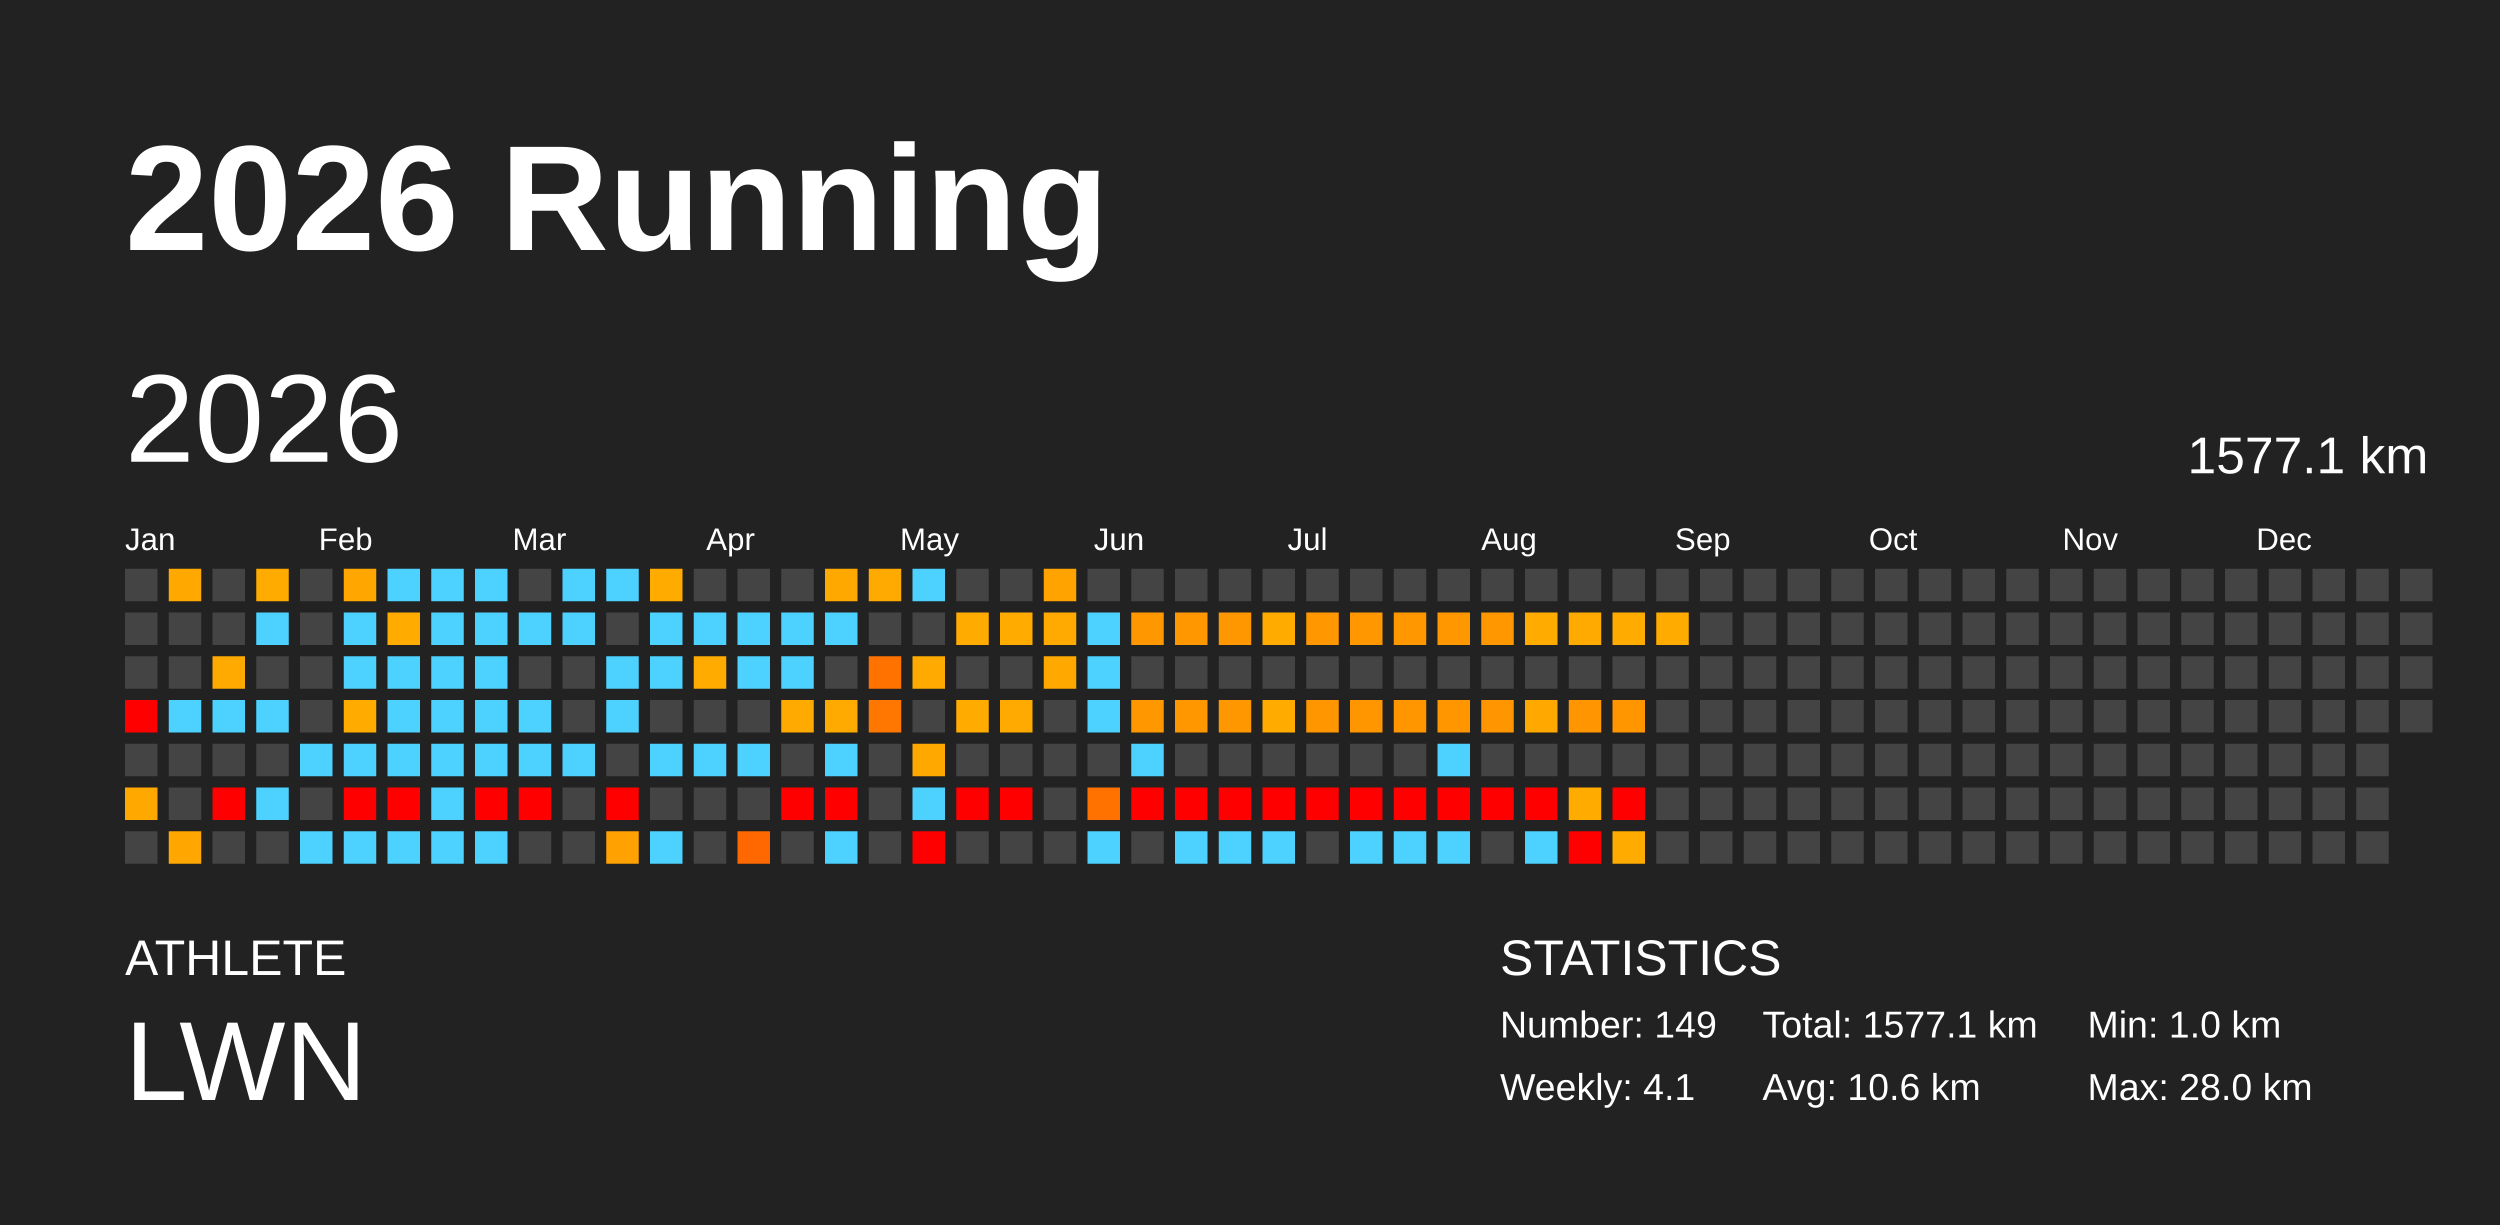
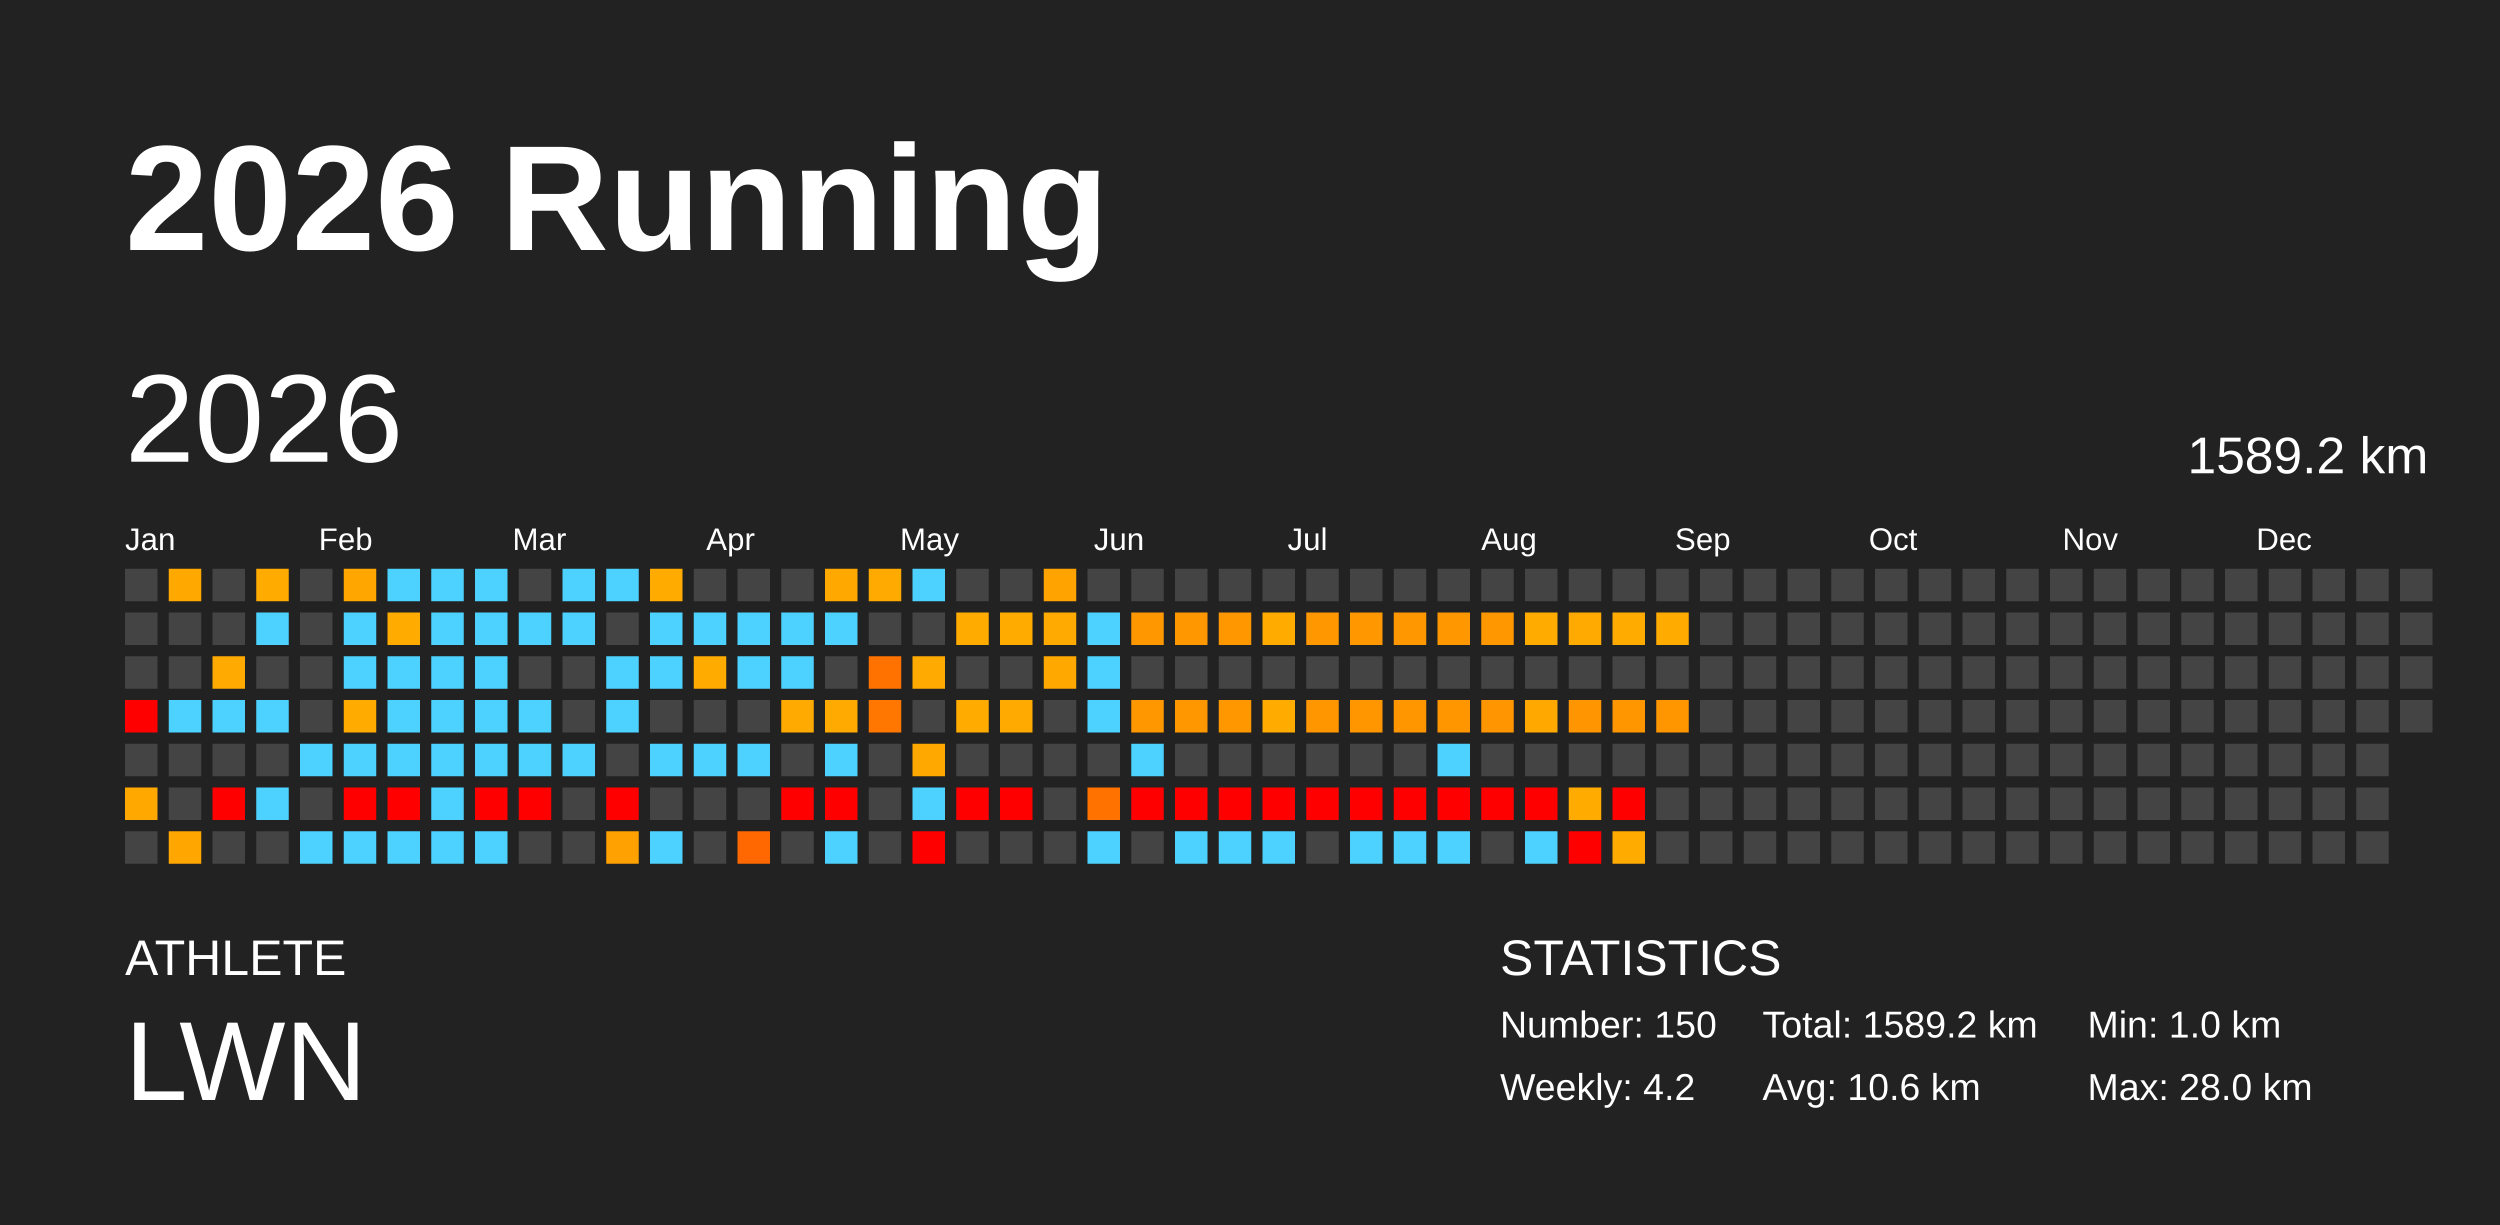
<svg xmlns="http://www.w3.org/2000/svg" baseProfile="full" height="98mm" version="1.1" viewBox="0,0,200,98" width="200mm">
  <defs />
  <rect fill="#222222" height="98" width="200" x="0" y="0" />
  <text fill="#FFFFFF" style="font-size:12px; font-family:Arial; font-weight:bold;" x="10" y="20">2026 Running</text>
  <text fill="#FFFFFF" style="font-size:4px; font-family:Arial" x="10" y="78">ATHLETE</text>
  <text fill="#FFFFFF" style="font-size:9px; font-family:Arial" x="10" y="88">LWN</text>
  <text fill="#FFFFFF" style="font-size:4px; font-family:Arial" x="120" y="78">STATISTICS</text>
-   <text fill="#FFFFFF" style="font-size:3px; font-family:Arial" x="120" y="83">Number: 149</text>
-   <text fill="#FFFFFF" style="font-size:3px; font-family:Arial" x="120" y="88">Weekly: 4.1</text>
-   <text fill="#FFFFFF" style="font-size:3px; font-family:Arial" x="141" y="83">Total: 1577.1 km</text>
+   <text fill="#FFFFFF" style="font-size:3px; font-family:Arial" x="120" y="83">Number: 150</text>
+   <text fill="#FFFFFF" style="font-size:3px; font-family:Arial" x="120" y="88">Weekly: 4.2</text>
+   <text fill="#FFFFFF" style="font-size:3px; font-family:Arial" x="141" y="83">Total: 1589.2 km</text>
  <text fill="#FFFFFF" style="font-size:3px; font-family:Arial" x="141" y="88">Avg: 10.6 km</text>
  <text fill="#FFFFFF" style="font-size:3px; font-family:Arial" x="167" y="83">Min: 1.0 km</text>
  <text fill="#FFFFFF" style="font-size:3px; font-family:Arial" x="167" y="88">Max: 28.0 km</text>
  <text dominant-baseline="hanging" fill="#FFFFFF" style="font-size:10.0px; font-family:Arial;" x="10" y="30">2026</text>
-   <text dominant-baseline="hanging" fill="#FFFFFF" style="font-size:4.125px; font-family:Arial;" x="175" y="35">1577.1 km</text>
+   <text dominant-baseline="hanging" fill="#FFFFFF" style="font-size:4.125px; font-family:Arial;" x="175" y="35">1589.2 km</text>
  <text fill="#FFFFFF" style="font-size:2.5px; font-family:Arial" x="10.0" y="44">Jan</text>
  <text fill="#FFFFFF" style="font-size:2.5px; font-family:Arial" x="25.5" y="44">Feb</text>
  <text fill="#FFFFFF" style="font-size:2.5px; font-family:Arial" x="41.0" y="44">Mar</text>
  <text fill="#FFFFFF" style="font-size:2.5px; font-family:Arial" x="56.5" y="44">Apr</text>
  <text fill="#FFFFFF" style="font-size:2.5px; font-family:Arial" x="72.0" y="44">May</text>
  <text fill="#FFFFFF" style="font-size:2.5px; font-family:Arial" x="87.5" y="44">Jun</text>
  <text fill="#FFFFFF" style="font-size:2.5px; font-family:Arial" x="103.0" y="44">Jul</text>
  <text fill="#FFFFFF" style="font-size:2.5px; font-family:Arial" x="118.5" y="44">Aug</text>
  <text fill="#FFFFFF" style="font-size:2.5px; font-family:Arial" x="134.0" y="44">Sep</text>
  <text fill="#FFFFFF" style="font-size:2.5px; font-family:Arial" x="149.5" y="44">Oct</text>
  <text fill="#FFFFFF" style="font-size:2.5px; font-family:Arial" x="165.0" y="44">Nov</text>
  <text fill="#FFFFFF" style="font-size:2.5px; font-family:Arial" x="180.5" y="44">Dec</text>
  <rect fill="#444444" height="2.6" width="2.6" x="10.0" y="45.5" />
  <rect fill="#444444" height="2.6" width="2.6" x="10.0" y="49.0" />
  <rect fill="#444444" height="2.6" width="2.6" x="10.0" y="52.5" />
  <rect fill="red" height="2.6" width="2.6" x="10.0" y="56.0" />
  <rect fill="#444444" height="2.6" width="2.6" x="10.0" y="59.5" />
  <rect fill="#ffa800" height="2.6" width="2.6" x="10.0" y="63.0" />
  <rect fill="#444444" height="2.6" width="2.6" x="10.0" y="66.5" />
  <rect fill="#ffa800" height="2.6" width="2.6" x="13.5" y="45.5" />
  <rect fill="#444444" height="2.6" width="2.6" x="13.5" y="49.0" />
  <rect fill="#444444" height="2.6" width="2.6" x="13.5" y="52.5" />
  <rect fill="#4dd2ff" height="2.6" width="2.6" x="13.5" y="56.0" />
  <rect fill="#444444" height="2.6" width="2.6" x="13.5" y="59.5" />
  <rect fill="#444444" height="2.6" width="2.6" x="13.5" y="63.0" />
  <rect fill="#ffa600" height="2.6" width="2.6" x="13.5" y="66.5" />
  <rect fill="#444444" height="2.6" width="2.6" x="17.0" y="45.5" />
  <rect fill="#444444" height="2.6" width="2.6" x="17.0" y="49.0" />
  <rect fill="#ffaa00" height="2.6" width="2.6" x="17.0" y="52.5" />
  <rect fill="#4dd2ff" height="2.6" width="2.6" x="17.0" y="56.0" />
  <rect fill="#444444" height="2.6" width="2.6" x="17.0" y="59.5" />
  <rect fill="red" height="2.6" width="2.6" x="17.0" y="63.0" />
  <rect fill="#444444" height="2.6" width="2.6" x="17.0" y="66.5" />
  <rect fill="#ffab00" height="2.6" width="2.6" x="20.5" y="45.5" />
  <rect fill="#4dd2ff" height="2.6" width="2.6" x="20.5" y="49.0" />
  <rect fill="#444444" height="2.6" width="2.6" x="20.5" y="52.5" />
  <rect fill="#4dd2ff" height="2.6" width="2.6" x="20.5" y="56.0" />
  <rect fill="#444444" height="2.6" width="2.6" x="20.5" y="59.5" />
  <rect fill="#4dd2ff" height="2.6" width="2.6" x="20.5" y="63.0" />
  <rect fill="#444444" height="2.6" width="2.6" x="20.5" y="66.5" />
  <rect fill="#444444" height="2.6" width="2.6" x="24.0" y="45.5" />
  <rect fill="#444444" height="2.6" width="2.6" x="24.0" y="49.0" />
  <rect fill="#444444" height="2.6" width="2.6" x="24.0" y="52.5" />
  <rect fill="#444444" height="2.6" width="2.6" x="24.0" y="56.0" />
  <rect fill="#4dd2ff" height="2.6" width="2.6" x="24.0" y="59.5" />
  <rect fill="#444444" height="2.6" width="2.6" x="24.0" y="63.0" />
  <rect fill="#4dd2ff" height="2.6" width="2.6" x="24.0" y="66.5" />
  <rect fill="#ffa600" height="2.6" width="2.6" x="27.5" y="45.5" />
  <rect fill="#4dd2ff" height="2.6" width="2.6" x="27.5" y="49.0" />
  <rect fill="#4dd2ff" height="2.6" width="2.6" x="27.5" y="52.5" />
  <rect fill="#ffab00" height="2.6" width="2.6" x="27.5" y="56.0" />
  <rect fill="#4dd2ff" height="2.6" width="2.6" x="27.5" y="59.5" />
  <rect fill="red" height="2.6" width="2.6" x="27.5" y="63.0" />
  <rect fill="#4dd2ff" height="2.6" width="2.6" x="27.5" y="66.5" />
  <rect fill="#4dd2ff" height="2.6" width="2.6" x="31.0" y="45.5" />
  <rect fill="#ffab00" height="2.6" width="2.6" x="31.0" y="49.0" />
  <rect fill="#4dd2ff" height="2.6" width="2.6" x="31.0" y="52.5" />
  <rect fill="#4dd2ff" height="2.6" width="2.6" x="31.0" y="56.0" />
  <rect fill="#4dd2ff" height="2.6" width="2.6" x="31.0" y="59.5" />
  <rect fill="red" height="2.6" width="2.6" x="31.0" y="63.0" />
  <rect fill="#4dd2ff" height="2.6" width="2.6" x="31.0" y="66.5" />
  <rect fill="#4dd2ff" height="2.6" width="2.6" x="34.5" y="45.5" />
  <rect fill="#4dd2ff" height="2.6" width="2.6" x="34.5" y="49.0" />
  <rect fill="#4dd2ff" height="2.6" width="2.6" x="34.5" y="52.5" />
  <rect fill="#4dd2ff" height="2.6" width="2.6" x="34.5" y="56.0" />
  <rect fill="#4dd2ff" height="2.6" width="2.6" x="34.5" y="59.5" />
  <rect fill="#4dd2ff" height="2.6" width="2.6" x="34.5" y="63.0" />
  <rect fill="#4dd2ff" height="2.6" width="2.6" x="34.5" y="66.5" />
  <rect fill="#4dd2ff" height="2.6" width="2.6" x="38.0" y="45.5" />
  <rect fill="#4dd2ff" height="2.6" width="2.6" x="38.0" y="49.0" />
  <rect fill="#4dd2ff" height="2.6" width="2.6" x="38.0" y="52.5" />
  <rect fill="#4dd2ff" height="2.6" width="2.6" x="38.0" y="56.0" />
  <rect fill="#4dd2ff" height="2.6" width="2.6" x="38.0" y="59.5" />
  <rect fill="red" height="2.6" width="2.6" x="38.0" y="63.0" />
  <rect fill="#4dd2ff" height="2.6" width="2.6" x="38.0" y="66.5" />
  <rect fill="#444444" height="2.6" width="2.6" x="41.5" y="45.5" />
  <rect fill="#4dd2ff" height="2.6" width="2.6" x="41.5" y="49.0" />
  <rect fill="#444444" height="2.6" width="2.6" x="41.5" y="52.5" />
  <rect fill="#4dd2ff" height="2.6" width="2.6" x="41.5" y="56.0" />
  <rect fill="#4dd2ff" height="2.6" width="2.6" x="41.5" y="59.5" />
  <rect fill="red" height="2.6" width="2.6" x="41.5" y="63.0" />
  <rect fill="#444444" height="2.6" width="2.6" x="41.5" y="66.5" />
  <rect fill="#4dd2ff" height="2.6" width="2.6" x="45.0" y="45.5" />
  <rect fill="#4dd2ff" height="2.6" width="2.6" x="45.0" y="49.0" />
  <rect fill="#444444" height="2.6" width="2.6" x="45.0" y="52.5" />
  <rect fill="#444444" height="2.6" width="2.6" x="45.0" y="56.0" />
  <rect fill="#4dd2ff" height="2.6" width="2.6" x="45.0" y="59.5" />
  <rect fill="#444444" height="2.6" width="2.6" x="45.0" y="63.0" />
  <rect fill="#444444" height="2.6" width="2.6" x="45.0" y="66.5" />
  <rect fill="#4dd2ff" height="2.6" width="2.6" x="48.5" y="45.5" />
  <rect fill="#444444" height="2.6" width="2.6" x="48.5" y="49.0" />
  <rect fill="#4dd2ff" height="2.6" width="2.6" x="48.5" y="52.5" />
  <rect fill="#4dd2ff" height="2.6" width="2.6" x="48.5" y="56.0" />
  <rect fill="#444444" height="2.6" width="2.6" x="48.5" y="59.5" />
  <rect fill="red" height="2.6" width="2.6" x="48.5" y="63.0" />
  <rect fill="#ffa100" height="2.6" width="2.6" x="48.5" y="66.5" />
  <rect fill="#ffab00" height="2.6" width="2.6" x="52.0" y="45.5" />
  <rect fill="#4dd2ff" height="2.6" width="2.6" x="52.0" y="49.0" />
  <rect fill="#4dd2ff" height="2.6" width="2.6" x="52.0" y="52.5" />
  <rect fill="#444444" height="2.6" width="2.6" x="52.0" y="56.0" />
  <rect fill="#4dd2ff" height="2.6" width="2.6" x="52.0" y="59.5" />
  <rect fill="#444444" height="2.6" width="2.6" x="52.0" y="63.0" />
  <rect fill="#4dd2ff" height="2.6" width="2.6" x="52.0" y="66.5" />
  <rect fill="#444444" height="2.6" width="2.6" x="55.5" y="45.5" />
  <rect fill="#4dd2ff" height="2.6" width="2.6" x="55.5" y="49.0" />
  <rect fill="#ffab00" height="2.6" width="2.6" x="55.5" y="52.5" />
  <rect fill="#444444" height="2.6" width="2.6" x="55.5" y="56.0" />
  <rect fill="#4dd2ff" height="2.6" width="2.6" x="55.5" y="59.5" />
  <rect fill="#444444" height="2.6" width="2.6" x="55.5" y="63.0" />
  <rect fill="#444444" height="2.6" width="2.6" x="55.5" y="66.5" />
  <rect fill="#444444" height="2.6" width="2.6" x="59.0" y="45.5" />
  <rect fill="#4dd2ff" height="2.6" width="2.6" x="59.0" y="49.0" />
  <rect fill="#4dd2ff" height="2.6" width="2.6" x="59.0" y="52.5" />
  <rect fill="#444444" height="2.6" width="2.6" x="59.0" y="56.0" />
  <rect fill="#4dd2ff" height="2.6" width="2.6" x="59.0" y="59.5" />
  <rect fill="#444444" height="2.6" width="2.6" x="59.0" y="63.0" />
  <rect fill="#ff6800" height="2.6" width="2.6" x="59.0" y="66.5" />
  <rect fill="#444444" height="2.6" width="2.6" x="62.5" y="45.5" />
  <rect fill="#4dd2ff" height="2.6" width="2.6" x="62.5" y="49.0" />
  <rect fill="#4dd2ff" height="2.6" width="2.6" x="62.5" y="52.5" />
  <rect fill="#ffaa00" height="2.6" width="2.6" x="62.5" y="56.0" />
  <rect fill="#444444" height="2.6" width="2.6" x="62.5" y="59.5" />
  <rect fill="red" height="2.6" width="2.6" x="62.5" y="63.0" />
  <rect fill="#444444" height="2.6" width="2.6" x="62.5" y="66.5" />
  <rect fill="#ffa800" height="2.6" width="2.6" x="66.0" y="45.5" />
  <rect fill="#4dd2ff" height="2.6" width="2.6" x="66.0" y="49.0" />
  <rect fill="#444444" height="2.6" width="2.6" x="66.0" y="52.5" />
  <rect fill="#ffaa00" height="2.6" width="2.6" x="66.0" y="56.0" />
  <rect fill="#4dd2ff" height="2.6" width="2.6" x="66.0" y="59.5" />
  <rect fill="red" height="2.6" width="2.6" x="66.0" y="63.0" />
  <rect fill="#4dd2ff" height="2.6" width="2.6" x="66.0" y="66.5" />
  <rect fill="#ffaa00" height="2.6" width="2.6" x="69.5" y="45.5" />
  <rect fill="#444444" height="2.6" width="2.6" x="69.5" y="49.0" />
  <rect fill="#ff7200" height="2.6" width="2.6" x="69.5" y="52.5" />
  <rect fill="#ff7700" height="2.6" width="2.6" x="69.5" y="56.0" />
  <rect fill="#444444" height="2.6" width="2.6" x="69.5" y="59.5" />
  <rect fill="#444444" height="2.6" width="2.6" x="69.5" y="63.0" />
  <rect fill="#444444" height="2.6" width="2.6" x="69.5" y="66.5" />
  <rect fill="#4dd2ff" height="2.6" width="2.6" x="73.0" y="45.5" />
  <rect fill="#444444" height="2.6" width="2.6" x="73.0" y="49.0" />
  <rect fill="#ffaa00" height="2.6" width="2.6" x="73.0" y="52.5" />
  <rect fill="#444444" height="2.6" width="2.6" x="73.0" y="56.0" />
  <rect fill="#ffa800" height="2.6" width="2.6" x="73.0" y="59.5" />
  <rect fill="#4dd2ff" height="2.6" width="2.6" x="73.0" y="63.0" />
  <rect fill="red" height="2.6" width="2.6" x="73.0" y="66.5" />
  <rect fill="#444444" height="2.6" width="2.6" x="76.5" y="45.5" />
  <rect fill="#ffab00" height="2.6" width="2.6" x="76.5" y="49.0" />
  <rect fill="#444444" height="2.6" width="2.6" x="76.5" y="52.5" />
  <rect fill="#ffab00" height="2.6" width="2.6" x="76.5" y="56.0" />
  <rect fill="#444444" height="2.6" width="2.6" x="76.5" y="59.5" />
  <rect fill="red" height="2.6" width="2.6" x="76.5" y="63.0" />
  <rect fill="#444444" height="2.6" width="2.6" x="76.5" y="66.5" />
  <rect fill="#444444" height="2.6" width="2.6" x="80.0" y="45.5" />
  <rect fill="#ffab00" height="2.6" width="2.6" x="80.0" y="49.0" />
  <rect fill="#444444" height="2.6" width="2.6" x="80.0" y="52.5" />
  <rect fill="#ffaa00" height="2.6" width="2.6" x="80.0" y="56.0" />
  <rect fill="#444444" height="2.6" width="2.6" x="80.0" y="59.5" />
  <rect fill="red" height="2.6" width="2.6" x="80.0" y="63.0" />
  <rect fill="#444444" height="2.6" width="2.6" x="80.0" y="66.5" />
  <rect fill="#ffa300" height="2.6" width="2.6" x="83.5" y="45.5" />
  <rect fill="#ffaa00" height="2.6" width="2.6" x="83.5" y="49.0" />
  <rect fill="#ffa800" height="2.6" width="2.6" x="83.5" y="52.5" />
  <rect fill="#444444" height="2.6" width="2.6" x="83.5" y="56.0" />
  <rect fill="#444444" height="2.6" width="2.6" x="83.5" y="59.5" />
  <rect fill="#444444" height="2.6" width="2.6" x="83.5" y="63.0" />
  <rect fill="#444444" height="2.6" width="2.6" x="83.5" y="66.5" />
  <rect fill="#444444" height="2.6" width="2.6" x="87.0" y="45.5" />
  <rect fill="#4dd2ff" height="2.6" width="2.6" x="87.0" y="49.0" />
  <rect fill="#4dd2ff" height="2.6" width="2.6" x="87.0" y="52.5" />
  <rect fill="#4dd2ff" height="2.6" width="2.6" x="87.0" y="56.0" />
  <rect fill="#444444" height="2.6" width="2.6" x="87.0" y="59.5" />
  <rect fill="#ff7200" height="2.6" width="2.6" x="87.0" y="63.0" />
  <rect fill="#4dd2ff" height="2.6" width="2.6" x="87.0" y="66.5" />
  <rect fill="#444444" height="2.6" width="2.6" x="90.5" y="45.5" />
  <rect fill="#ff9700" height="2.6" width="2.6" x="90.5" y="49.0" />
  <rect fill="#444444" height="2.6" width="2.6" x="90.5" y="52.5" />
  <rect fill="#ff9800" height="2.6" width="2.6" x="90.5" y="56.0" />
  <rect fill="#4dd2ff" height="2.6" width="2.6" x="90.5" y="59.5" />
  <rect fill="red" height="2.6" width="2.6" x="90.5" y="63.0" />
  <rect fill="#444444" height="2.6" width="2.6" x="90.5" y="66.5" />
  <rect fill="#444444" height="2.6" width="2.6" x="94.0" y="45.5" />
  <rect fill="#ff9800" height="2.6" width="2.6" x="94.0" y="49.0" />
  <rect fill="#444444" height="2.6" width="2.6" x="94.0" y="52.5" />
  <rect fill="#ff9700" height="2.6" width="2.6" x="94.0" y="56.0" />
  <rect fill="#444444" height="2.6" width="2.6" x="94.0" y="59.5" />
  <rect fill="red" height="2.6" width="2.6" x="94.0" y="63.0" />
  <rect fill="#4dd2ff" height="2.6" width="2.6" x="94.0" y="66.5" />
  <rect fill="#444444" height="2.6" width="2.6" x="97.5" y="45.5" />
  <rect fill="#ff9800" height="2.6" width="2.6" x="97.5" y="49.0" />
  <rect fill="#444444" height="2.6" width="2.6" x="97.5" y="52.5" />
  <rect fill="#ff9800" height="2.6" width="2.6" x="97.5" y="56.0" />
  <rect fill="#444444" height="2.6" width="2.6" x="97.5" y="59.5" />
  <rect fill="red" height="2.6" width="2.6" x="97.5" y="63.0" />
  <rect fill="#4dd2ff" height="2.6" width="2.6" x="97.5" y="66.5" />
  <rect fill="#444444" height="2.6" width="2.6" x="101.0" y="45.5" />
  <rect fill="#ffab00" height="2.6" width="2.6" x="101.0" y="49.0" />
  <rect fill="#444444" height="2.6" width="2.6" x="101.0" y="52.5" />
  <rect fill="#ffab00" height="2.6" width="2.6" x="101.0" y="56.0" />
  <rect fill="#444444" height="2.6" width="2.6" x="101.0" y="59.5" />
  <rect fill="red" height="2.6" width="2.6" x="101.0" y="63.0" />
  <rect fill="#4dd2ff" height="2.6" width="2.6" x="101.0" y="66.5" />
  <rect fill="#444444" height="2.6" width="2.6" x="104.5" y="45.5" />
  <rect fill="#ff9700" height="2.6" width="2.6" x="104.5" y="49.0" />
  <rect fill="#444444" height="2.6" width="2.6" x="104.5" y="52.5" />
  <rect fill="#ff9600" height="2.6" width="2.6" x="104.5" y="56.0" />
  <rect fill="#444444" height="2.6" width="2.6" x="104.5" y="59.5" />
  <rect fill="red" height="2.6" width="2.6" x="104.5" y="63.0" />
  <rect fill="#444444" height="2.6" width="2.6" x="104.5" y="66.5" />
  <rect fill="#444444" height="2.6" width="2.6" x="108.0" y="45.5" />
  <rect fill="#ff9800" height="2.6" width="2.6" x="108.0" y="49.0" />
  <rect fill="#444444" height="2.6" width="2.6" x="108.0" y="52.5" />
  <rect fill="#ff9600" height="2.6" width="2.6" x="108.0" y="56.0" />
  <rect fill="#444444" height="2.6" width="2.6" x="108.0" y="59.5" />
  <rect fill="red" height="2.6" width="2.6" x="108.0" y="63.0" />
  <rect fill="#4dd2ff" height="2.6" width="2.6" x="108.0" y="66.5" />
  <rect fill="#444444" height="2.6" width="2.6" x="111.5" y="45.5" />
  <rect fill="#ff9800" height="2.6" width="2.6" x="111.5" y="49.0" />
  <rect fill="#444444" height="2.6" width="2.6" x="111.5" y="52.5" />
  <rect fill="#ff9600" height="2.6" width="2.6" x="111.5" y="56.0" />
  <rect fill="#444444" height="2.6" width="2.6" x="111.5" y="59.5" />
  <rect fill="red" height="2.6" width="2.6" x="111.5" y="63.0" />
  <rect fill="#4dd2ff" height="2.6" width="2.6" x="111.5" y="66.5" />
  <rect fill="#444444" height="2.6" width="2.6" x="115.0" y="45.5" />
  <rect fill="#ff9800" height="2.6" width="2.6" x="115.0" y="49.0" />
  <rect fill="#444444" height="2.6" width="2.6" x="115.0" y="52.5" />
  <rect fill="#ff9600" height="2.6" width="2.6" x="115.0" y="56.0" />
  <rect fill="#4dd2ff" height="2.6" width="2.6" x="115.0" y="59.5" />
  <rect fill="red" height="2.6" width="2.6" x="115.0" y="63.0" />
  <rect fill="#4dd2ff" height="2.6" width="2.6" x="115.0" y="66.5" />
  <rect fill="#444444" height="2.6" width="2.6" x="118.5" y="45.5" />
  <rect fill="#ff9800" height="2.6" width="2.6" x="118.5" y="49.0" />
  <rect fill="#444444" height="2.6" width="2.6" x="118.5" y="52.5" />
  <rect fill="#ff9500" height="2.6" width="2.6" x="118.5" y="56.0" />
  <rect fill="#444444" height="2.6" width="2.6" x="118.5" y="59.5" />
  <rect fill="red" height="2.6" width="2.6" x="118.5" y="63.0" />
  <rect fill="#444444" height="2.6" width="2.6" x="118.5" y="66.5" />
  <rect fill="#444444" height="2.6" width="2.6" x="122.0" y="45.5" />
  <rect fill="#ffab00" height="2.6" width="2.6" x="122.0" y="49.0" />
  <rect fill="#444444" height="2.6" width="2.6" x="122.0" y="52.5" />
  <rect fill="#ffa900" height="2.6" width="2.6" x="122.0" y="56.0" />
  <rect fill="#444444" height="2.6" width="2.6" x="122.0" y="59.5" />
  <rect fill="red" height="2.6" width="2.6" x="122.0" y="63.0" />
  <rect fill="#4dd2ff" height="2.6" width="2.6" x="122.0" y="66.5" />
  <rect fill="#444444" height="2.6" width="2.6" x="125.5" y="45.5" />
  <rect fill="#ffaa00" height="2.6" width="2.6" x="125.5" y="49.0" />
  <rect fill="#444444" height="2.6" width="2.6" x="125.5" y="52.5" />
  <rect fill="#ff9500" height="2.6" width="2.6" x="125.5" y="56.0" />
  <rect fill="#444444" height="2.6" width="2.6" x="125.5" y="59.5" />
  <rect fill="#ffab00" height="2.6" width="2.6" x="125.5" y="63.0" />
  <rect fill="red" height="2.6" width="2.6" x="125.5" y="66.5" />
  <rect fill="#444444" height="2.6" width="2.6" x="129.0" y="45.5" />
  <rect fill="#ffab00" height="2.6" width="2.6" x="129.0" y="49.0" />
  <rect fill="#444444" height="2.6" width="2.6" x="129.0" y="52.5" />
  <rect fill="#ff9600" height="2.6" width="2.6" x="129.0" y="56.0" />
  <rect fill="#444444" height="2.6" width="2.6" x="129.0" y="59.5" />
  <rect fill="red" height="2.6" width="2.6" x="129.0" y="63.0" />
  <rect fill="#ffab00" height="2.6" width="2.6" x="129.0" y="66.5" />
  <rect fill="#444444" height="2.6" width="2.6" x="132.5" y="45.5" />
  <rect fill="#ffab00" height="2.6" width="2.6" x="132.5" y="49.0" />
  <rect fill="#444444" height="2.6" width="2.6" x="132.5" y="52.5" />
-   <rect fill="#444444" height="2.6" width="2.6" x="132.5" y="56.0" />
+   <rect fill="#ff9600" height="2.6" width="2.6" x="132.5" y="56.0" />
  <rect fill="#444444" height="2.6" width="2.6" x="132.5" y="59.5" />
  <rect fill="#444444" height="2.6" width="2.6" x="132.5" y="63.0" />
  <rect fill="#444444" height="2.6" width="2.6" x="132.5" y="66.5" />
  <rect fill="#444444" height="2.6" width="2.6" x="136.0" y="45.5" />
  <rect fill="#444444" height="2.6" width="2.6" x="136.0" y="49.0" />
  <rect fill="#444444" height="2.6" width="2.6" x="136.0" y="52.5" />
  <rect fill="#444444" height="2.6" width="2.6" x="136.0" y="56.0" />
  <rect fill="#444444" height="2.6" width="2.6" x="136.0" y="59.5" />
  <rect fill="#444444" height="2.6" width="2.6" x="136.0" y="63.0" />
  <rect fill="#444444" height="2.6" width="2.6" x="136.0" y="66.5" />
  <rect fill="#444444" height="2.6" width="2.6" x="139.5" y="45.5" />
  <rect fill="#444444" height="2.6" width="2.6" x="139.5" y="49.0" />
  <rect fill="#444444" height="2.6" width="2.6" x="139.5" y="52.5" />
  <rect fill="#444444" height="2.6" width="2.6" x="139.5" y="56.0" />
  <rect fill="#444444" height="2.6" width="2.6" x="139.5" y="59.5" />
  <rect fill="#444444" height="2.6" width="2.6" x="139.5" y="63.0" />
  <rect fill="#444444" height="2.6" width="2.6" x="139.5" y="66.5" />
  <rect fill="#444444" height="2.6" width="2.6" x="143.0" y="45.5" />
  <rect fill="#444444" height="2.6" width="2.6" x="143.0" y="49.0" />
  <rect fill="#444444" height="2.6" width="2.6" x="143.0" y="52.5" />
  <rect fill="#444444" height="2.6" width="2.6" x="143.0" y="56.0" />
  <rect fill="#444444" height="2.6" width="2.6" x="143.0" y="59.5" />
  <rect fill="#444444" height="2.6" width="2.6" x="143.0" y="63.0" />
  <rect fill="#444444" height="2.6" width="2.6" x="143.0" y="66.5" />
  <rect fill="#444444" height="2.6" width="2.6" x="146.5" y="45.5" />
  <rect fill="#444444" height="2.6" width="2.6" x="146.5" y="49.0" />
  <rect fill="#444444" height="2.6" width="2.6" x="146.5" y="52.5" />
  <rect fill="#444444" height="2.6" width="2.6" x="146.5" y="56.0" />
  <rect fill="#444444" height="2.6" width="2.6" x="146.5" y="59.5" />
  <rect fill="#444444" height="2.6" width="2.6" x="146.5" y="63.0" />
  <rect fill="#444444" height="2.6" width="2.6" x="146.5" y="66.5" />
  <rect fill="#444444" height="2.6" width="2.6" x="150.0" y="45.5" />
  <rect fill="#444444" height="2.6" width="2.6" x="150.0" y="49.0" />
  <rect fill="#444444" height="2.6" width="2.6" x="150.0" y="52.5" />
  <rect fill="#444444" height="2.6" width="2.6" x="150.0" y="56.0" />
  <rect fill="#444444" height="2.6" width="2.6" x="150.0" y="59.5" />
  <rect fill="#444444" height="2.6" width="2.6" x="150.0" y="63.0" />
  <rect fill="#444444" height="2.6" width="2.6" x="150.0" y="66.5" />
  <rect fill="#444444" height="2.6" width="2.6" x="153.5" y="45.5" />
  <rect fill="#444444" height="2.6" width="2.6" x="153.5" y="49.0" />
  <rect fill="#444444" height="2.6" width="2.6" x="153.5" y="52.5" />
  <rect fill="#444444" height="2.6" width="2.6" x="153.5" y="56.0" />
  <rect fill="#444444" height="2.6" width="2.6" x="153.5" y="59.5" />
  <rect fill="#444444" height="2.6" width="2.6" x="153.5" y="63.0" />
  <rect fill="#444444" height="2.6" width="2.6" x="153.5" y="66.5" />
  <rect fill="#444444" height="2.6" width="2.6" x="157.0" y="45.5" />
  <rect fill="#444444" height="2.6" width="2.6" x="157.0" y="49.0" />
  <rect fill="#444444" height="2.6" width="2.6" x="157.0" y="52.5" />
  <rect fill="#444444" height="2.6" width="2.6" x="157.0" y="56.0" />
  <rect fill="#444444" height="2.6" width="2.6" x="157.0" y="59.5" />
  <rect fill="#444444" height="2.6" width="2.6" x="157.0" y="63.0" />
  <rect fill="#444444" height="2.6" width="2.6" x="157.0" y="66.5" />
  <rect fill="#444444" height="2.6" width="2.6" x="160.5" y="45.5" />
  <rect fill="#444444" height="2.6" width="2.6" x="160.5" y="49.0" />
  <rect fill="#444444" height="2.6" width="2.6" x="160.5" y="52.5" />
  <rect fill="#444444" height="2.6" width="2.6" x="160.5" y="56.0" />
  <rect fill="#444444" height="2.6" width="2.6" x="160.5" y="59.5" />
  <rect fill="#444444" height="2.6" width="2.6" x="160.5" y="63.0" />
  <rect fill="#444444" height="2.6" width="2.6" x="160.5" y="66.5" />
  <rect fill="#444444" height="2.6" width="2.6" x="164.0" y="45.5" />
  <rect fill="#444444" height="2.6" width="2.6" x="164.0" y="49.0" />
  <rect fill="#444444" height="2.6" width="2.6" x="164.0" y="52.5" />
  <rect fill="#444444" height="2.6" width="2.6" x="164.0" y="56.0" />
  <rect fill="#444444" height="2.6" width="2.6" x="164.0" y="59.5" />
  <rect fill="#444444" height="2.6" width="2.6" x="164.0" y="63.0" />
  <rect fill="#444444" height="2.6" width="2.6" x="164.0" y="66.5" />
  <rect fill="#444444" height="2.6" width="2.6" x="167.5" y="45.5" />
  <rect fill="#444444" height="2.6" width="2.6" x="167.5" y="49.0" />
  <rect fill="#444444" height="2.6" width="2.6" x="167.5" y="52.5" />
  <rect fill="#444444" height="2.6" width="2.6" x="167.5" y="56.0" />
  <rect fill="#444444" height="2.6" width="2.6" x="167.5" y="59.5" />
  <rect fill="#444444" height="2.6" width="2.6" x="167.5" y="63.0" />
  <rect fill="#444444" height="2.6" width="2.6" x="167.5" y="66.5" />
  <rect fill="#444444" height="2.6" width="2.6" x="171.0" y="45.5" />
  <rect fill="#444444" height="2.6" width="2.6" x="171.0" y="49.0" />
  <rect fill="#444444" height="2.6" width="2.6" x="171.0" y="52.5" />
  <rect fill="#444444" height="2.6" width="2.6" x="171.0" y="56.0" />
  <rect fill="#444444" height="2.6" width="2.6" x="171.0" y="59.5" />
  <rect fill="#444444" height="2.6" width="2.6" x="171.0" y="63.0" />
  <rect fill="#444444" height="2.6" width="2.6" x="171.0" y="66.5" />
  <rect fill="#444444" height="2.6" width="2.6" x="174.5" y="45.5" />
  <rect fill="#444444" height="2.6" width="2.6" x="174.5" y="49.0" />
  <rect fill="#444444" height="2.6" width="2.6" x="174.5" y="52.5" />
  <rect fill="#444444" height="2.6" width="2.6" x="174.5" y="56.0" />
  <rect fill="#444444" height="2.6" width="2.6" x="174.5" y="59.5" />
  <rect fill="#444444" height="2.6" width="2.6" x="174.5" y="63.0" />
  <rect fill="#444444" height="2.6" width="2.6" x="174.5" y="66.5" />
  <rect fill="#444444" height="2.6" width="2.6" x="178.0" y="45.5" />
  <rect fill="#444444" height="2.6" width="2.6" x="178.0" y="49.0" />
  <rect fill="#444444" height="2.6" width="2.6" x="178.0" y="52.5" />
  <rect fill="#444444" height="2.6" width="2.6" x="178.0" y="56.0" />
  <rect fill="#444444" height="2.6" width="2.6" x="178.0" y="59.5" />
  <rect fill="#444444" height="2.6" width="2.6" x="178.0" y="63.0" />
  <rect fill="#444444" height="2.6" width="2.6" x="178.0" y="66.5" />
  <rect fill="#444444" height="2.6" width="2.6" x="181.5" y="45.5" />
  <rect fill="#444444" height="2.6" width="2.6" x="181.5" y="49.0" />
  <rect fill="#444444" height="2.6" width="2.6" x="181.5" y="52.5" />
  <rect fill="#444444" height="2.6" width="2.6" x="181.5" y="56.0" />
  <rect fill="#444444" height="2.6" width="2.6" x="181.5" y="59.5" />
  <rect fill="#444444" height="2.6" width="2.6" x="181.5" y="63.0" />
  <rect fill="#444444" height="2.6" width="2.6" x="181.5" y="66.5" />
  <rect fill="#444444" height="2.6" width="2.6" x="185.0" y="45.5" />
  <rect fill="#444444" height="2.6" width="2.6" x="185.0" y="49.0" />
  <rect fill="#444444" height="2.6" width="2.6" x="185.0" y="52.5" />
  <rect fill="#444444" height="2.6" width="2.6" x="185.0" y="56.0" />
  <rect fill="#444444" height="2.6" width="2.6" x="185.0" y="59.5" />
  <rect fill="#444444" height="2.6" width="2.6" x="185.0" y="63.0" />
  <rect fill="#444444" height="2.6" width="2.6" x="185.0" y="66.5" />
  <rect fill="#444444" height="2.6" width="2.6" x="188.5" y="45.5" />
  <rect fill="#444444" height="2.6" width="2.6" x="188.5" y="49.0" />
  <rect fill="#444444" height="2.6" width="2.6" x="188.5" y="52.5" />
  <rect fill="#444444" height="2.6" width="2.6" x="188.5" y="56.0" />
  <rect fill="#444444" height="2.6" width="2.6" x="188.5" y="59.5" />
  <rect fill="#444444" height="2.6" width="2.6" x="188.5" y="63.0" />
  <rect fill="#444444" height="2.6" width="2.6" x="188.5" y="66.5" />
  <rect fill="#444444" height="2.6" width="2.6" x="192.0" y="45.5" />
  <rect fill="#444444" height="2.6" width="2.6" x="192.0" y="49.0" />
  <rect fill="#444444" height="2.6" width="2.6" x="192.0" y="52.5" />
  <rect fill="#444444" height="2.6" width="2.6" x="192.0" y="56.0" />
</svg>
